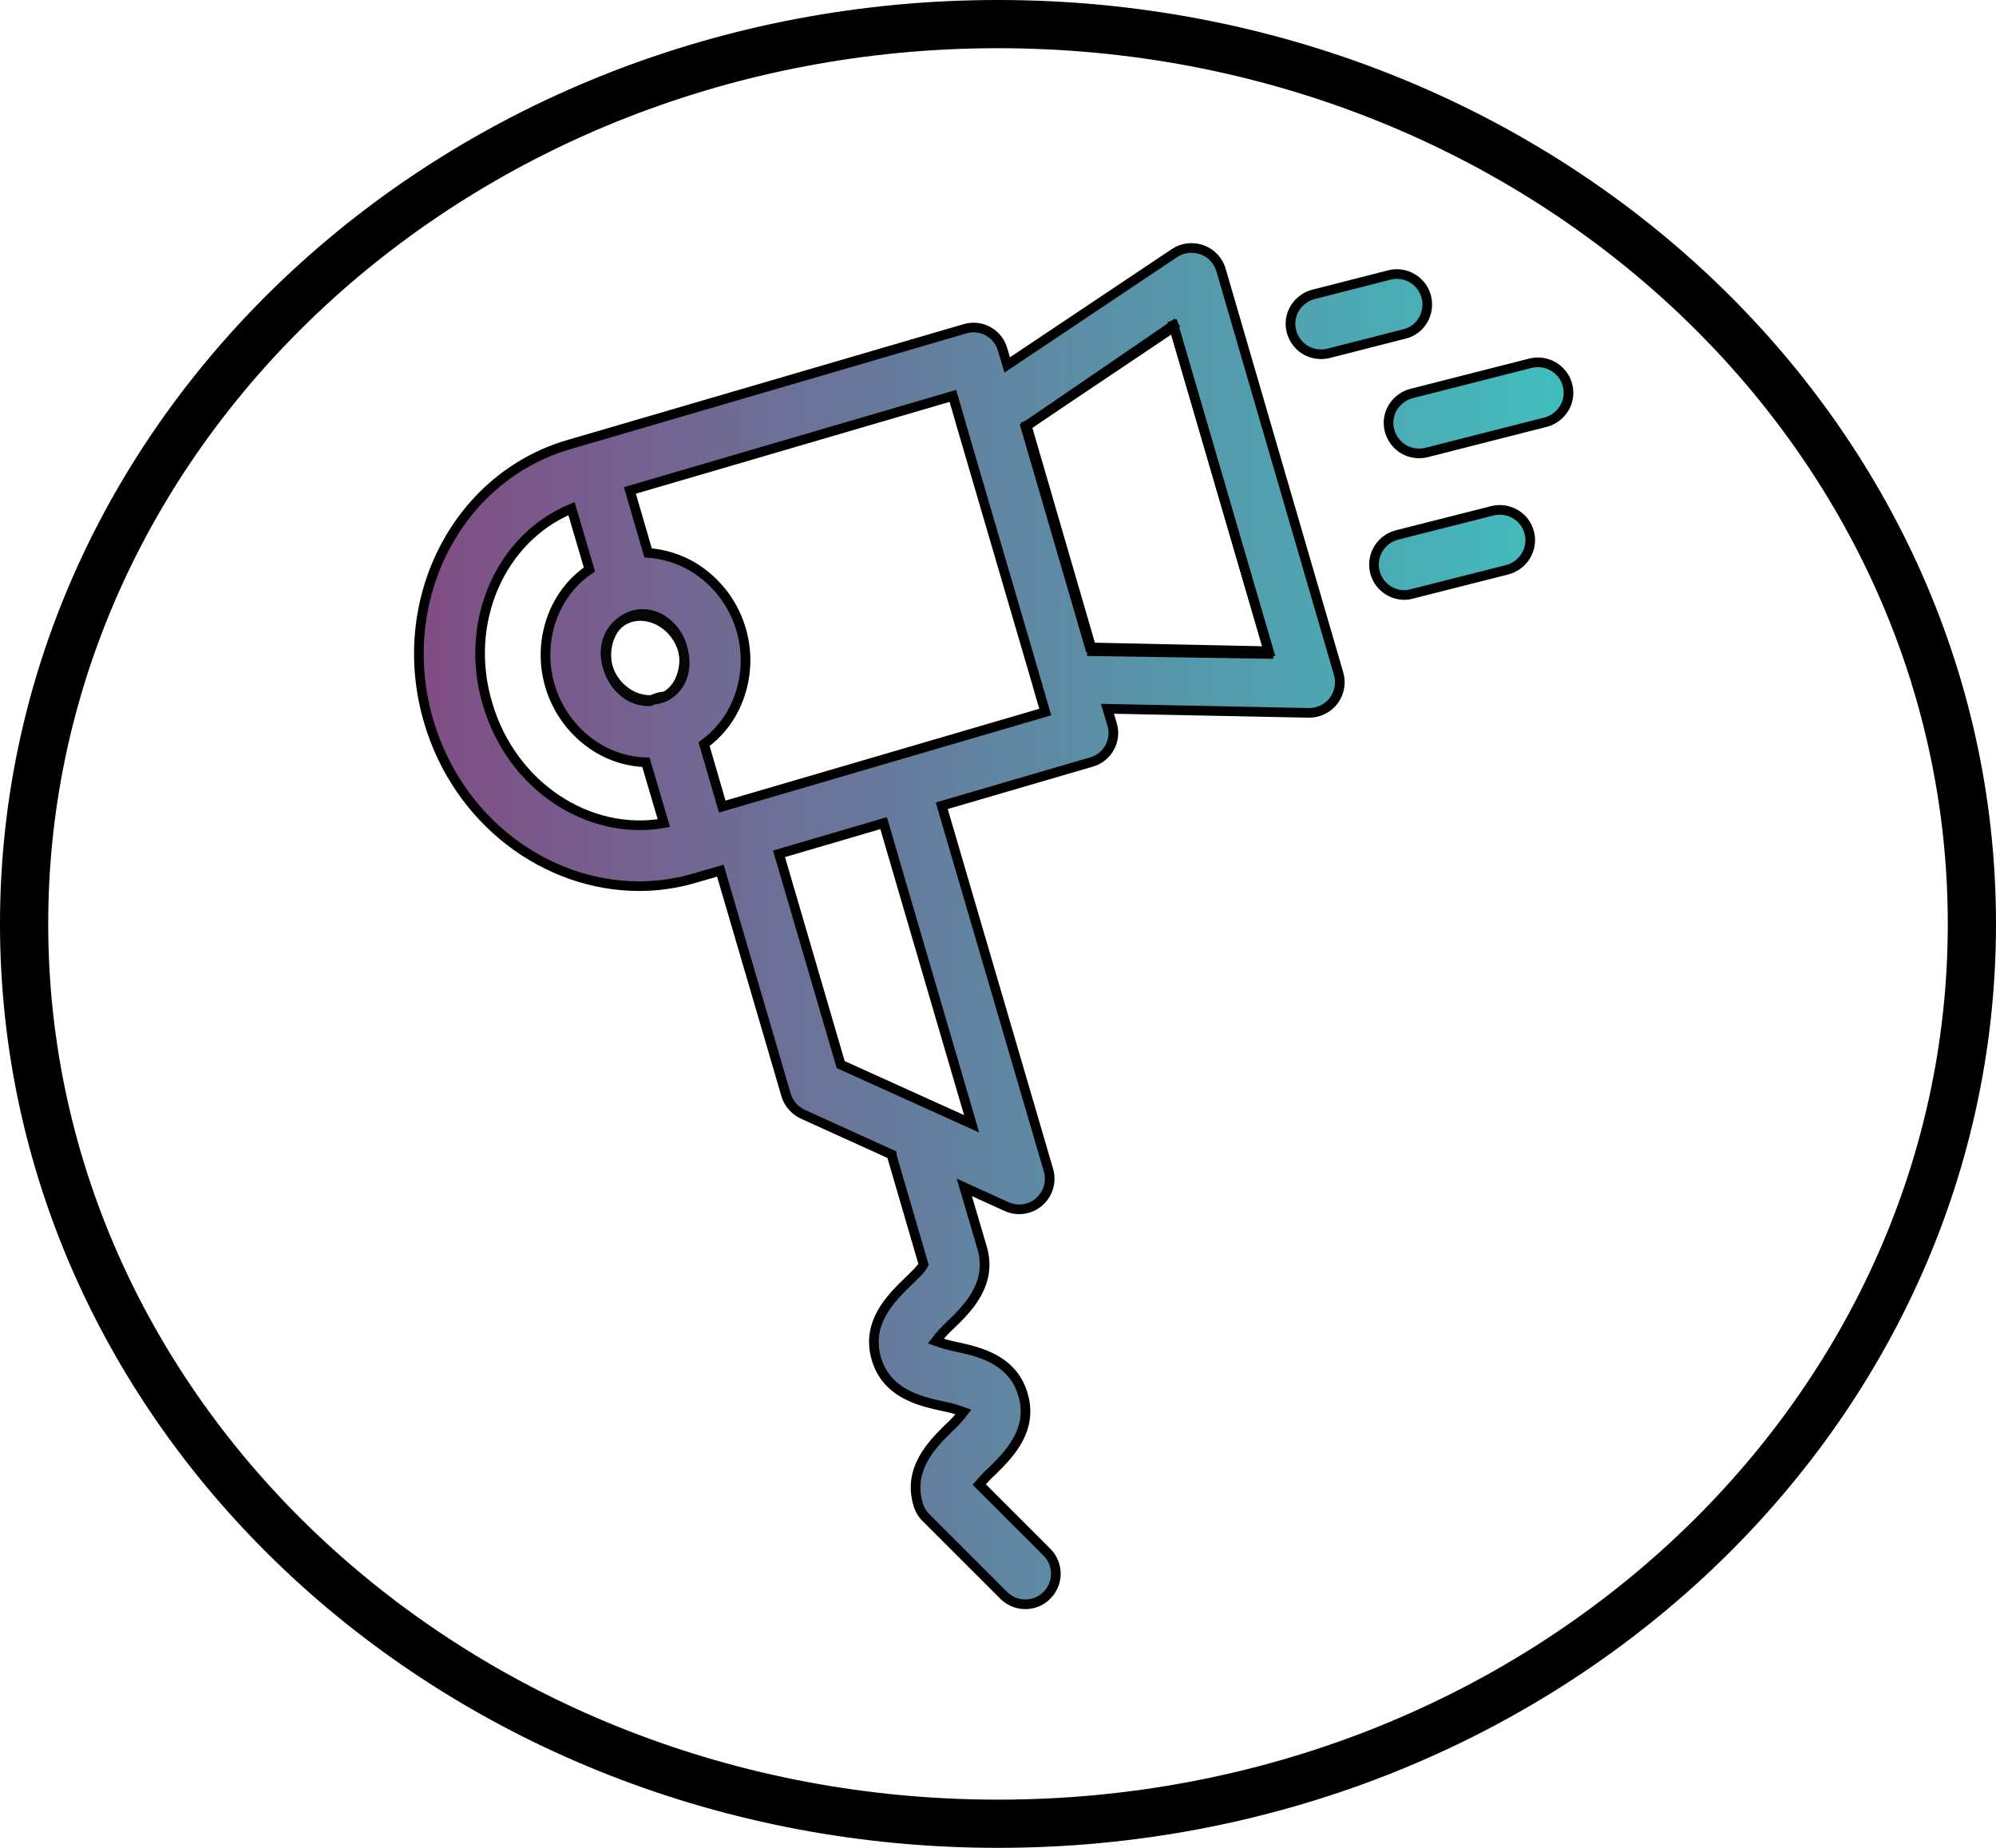
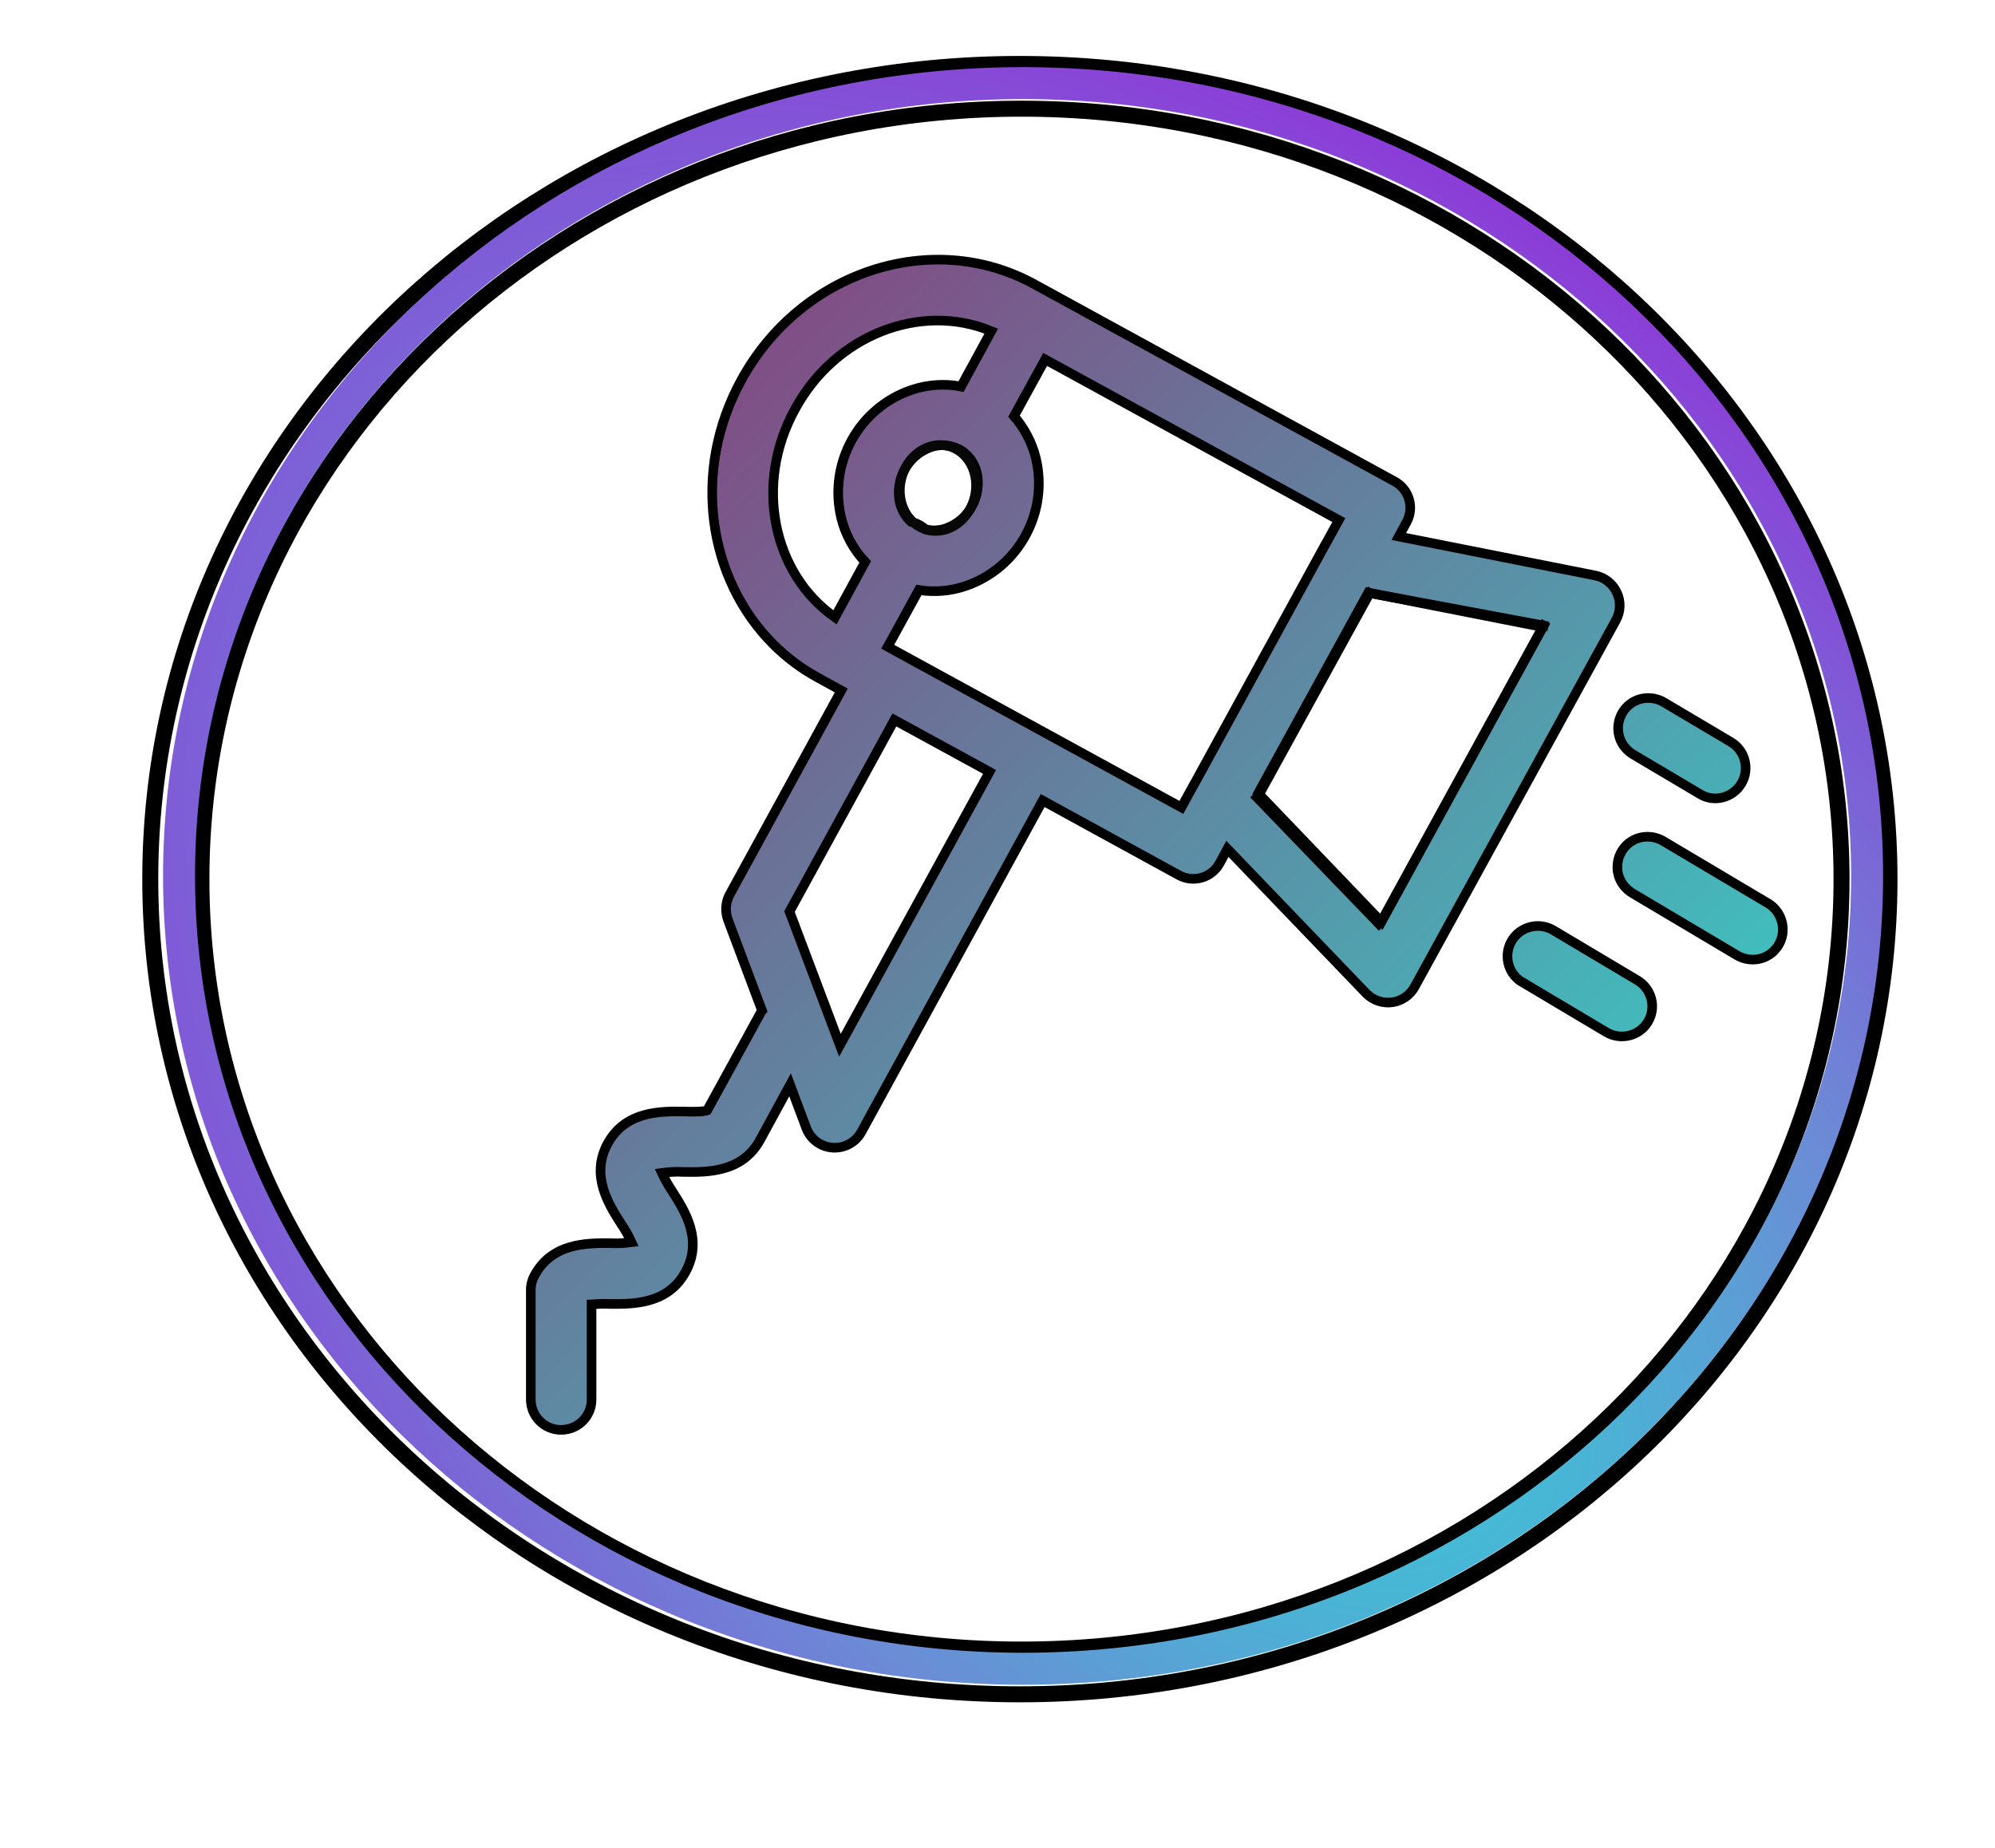
- <svg xmlns="http://www.w3.org/2000/svg" xmlns:xlink="http://www.w3.org/1999/xlink" width="621px" height="575px" viewBox="0 0 621 575" version="1.1">
+ <svg xmlns="http://www.w3.org/2000/svg" xmlns:xlink="http://www.w3.org/1999/xlink" width="624px" height="578px" viewBox="0 0 624 578" version="1.1">
  <defs>
    <linearGradient x1="-3.7118793E-05" y1="0.5" x2="1" y2="0.5" id="gradient_1">
      <stop offset="0" stop-color="#804D85" />
      <stop offset="1" stop-color="#41BDBD" />
    </linearGradient>
-     <path d="M0 0L453 0L453 453L0 453L0 0Z" id="path_1" />
-     <path d="M0 0L450.465 0L450.465 450.465L0 450.465L0 0L0 0Z" id="path_2" />
+     <radialGradient gradientUnits="objectBoundingBox" cx="63.559%" cy="74.953%" fx="63.559%" fy="74.953%" r="103.647%" gradientTransform="translate(0.6355914,0.7495259),scale(0.9393939,1),rotate(-135.4018),scale(1,0.6335123),translate(-0.6355914,-0.7495259)" id="gradient_2">
+       <stop offset="0%" stop-color="#2CD8D5" />
+       <stop offset="44.029%" stop-color="#6395D5" />
+       <stop offset="50%" stop-color="#6B8DD6" />
+       <stop offset="100%" stop-color="#8E37D7" />
+     </radialGradient>
+     <path d="M0 0L621 0L621 575L0 575L0 0Z" id="path_1" />
+     <path d="M0 0L453 0L453 453L0 453L0 0L0 0Z" transform="scale(0.9999999 0.9999999)" id="path_2" />
+     <path d="M0 0L450.465 0L450.465 450.465L0 450.465L0 0L0 0L0 0Z" transform="translate(-1.5258789E-05 -1.5258789E-05)" id="path_3" />
    <clipPath id="mask_1">
      <use xlink:href="#path_1" />
    </clipPath>
    <clipPath id="mask_2">
      <use xlink:href="#path_2" />
    </clipPath>
+     <clipPath id="mask_3">
+       <use xlink:href="#path_3" />
+     </clipPath>
  </defs>
-   <g id="logo" transform="translate(84.5 61.5)">
-     <path d="M0 0L453 0L453 453L0 453L0 0Z" id="Background" fill="none" fill-rule="evenodd" stroke="none" />
+   <g id="logo" transform="translate(1.5 1.5)">
+     <path d="M0 0L621 0L621 575L0 575L0 0Z" id="Background" fill="none" fill-rule="evenodd" stroke="none" />
    <g clip-path="url(#mask_1)">
-       <g id="16911509661580359487" transform="translate(1.267731 1.267731)">
-         <path d="M0 0L450.465 0L450.465 450.465L0 450.465L0 0L0 0Z" id="Background" fill="none" fill-rule="evenodd" stroke="none" />
-         <g id="Mask-group">
-           <path d="M0 0L450.465 0L450.465 450.465L0 450.465L0 0L0 0Z" id="path_1" fill="none" fill-rule="evenodd" stroke="none" />
+       <g id="logo" transform="translate(-9.319397 -32.3194)">
+         <path d="M0 0L453 0L453 453L0 453L0 0L0 0Z" transform="translate(93.8194 93.8194)" id="Background" fill="none" fill-rule="evenodd" stroke="none" />
+         <g id="Mask-group" transform="matrix(0.7071072 0.7071063 -0.7071063 0.7071072 320.3191 0)">
+           <path d="M0 0L453 0L453 453L0 453L0 0L0 0Z" transform="scale(0.9999999 0.9999999)" id="path_1" fill="none" fill-rule="evenodd" stroke="none" />
          <g clip-path="url(#mask_2)">
-             <g id="Group" transform="translate(44.55847 14.38866)">
-               <path d="M3.023 147.204C12.066 178.221 39.449 198.589 68.522 198.589C74.439 198.589 80.27 197.744 85.932 196.053L93.792 193.772L114.245 263.581C115.005 266.201 116.949 268.398 119.485 269.581L147.037 282.09C147.037 282.174 147.121 282.343 147.121 282.428L157.009 316.318C156.418 317.586 153.798 320.121 152.192 321.643C146.952 326.714 139.092 334.404 142.304 345.56C145.515 356.632 156.164 358.914 163.094 360.435C165.292 360.858 167.405 361.449 169.433 362.21C168.081 363.985 166.559 365.675 164.954 367.112C159.798 372.183 152.023 379.873 155.319 390.945C155.742 392.466 156.587 393.903 157.685 395.002L182.026 419.342C185.744 422.976 191.745 422.976 195.379 419.257C199.098 415.539 199.098 409.623 195.464 405.904L174.335 384.775C175.603 383.339 176.87 381.902 178.307 380.634C183.462 375.563 191.238 367.872 187.942 356.801C184.73 345.729 174.081 343.448 167.151 341.926C165.038 341.504 162.925 340.912 160.812 340.151C162.165 338.377 163.686 336.686 165.376 335.165C170.616 330.094 178.476 322.403 175.265 311.247L169.687 292.316L182.871 298.317C186.251 299.838 190.224 299.246 193.013 296.795C195.802 294.344 196.9 290.541 195.886 286.992L162.672 173.573L209.24 159.966C214.31 158.529 217.184 153.204 215.663 148.218L214.226 143.401L276.851 144.668L277.021 144.668C279.979 144.668 282.852 143.232 284.627 140.865C286.402 138.499 286.993 135.372 286.148 132.498L249.553 6.825C248.708 3.951 246.511 1.585 243.637 0.57C240.764 -0.444 237.637 -0.106 235.101 1.585L183.04 36.405L181.603 31.587C180.166 26.517 174.842 23.643 169.856 25.164L46.464 61.252C11.644 71.478 -7.879 110.017 3.023 147.204L3.023 147.204L3.023 147.204ZM65.311 139.344C58.888 135.287 56.521 127.089 59.733 120.244C61.085 117.37 63.621 115.257 66.579 114.328C67.508 114.074 68.522 113.905 69.537 113.905C71.65 113.905 73.762 114.497 75.537 115.595C81.96 119.652 84.327 127.85 81.115 134.696C80.186 136.64 78.664 138.33 76.805 139.513C75.03 139.598 73.34 140.105 71.903 141.034C69.621 141.119 67.339 140.527 65.311 139.344L65.311 139.344L65.311 139.344ZM171.968 272.54L131.232 254.115L112.047 188.532L144.586 178.981L171.968 272.54L171.968 272.54L171.968 272.54ZM234.932 24.573L264.428 125.484L208.732 124.3L188.702 55.59L234.932 24.573L234.932 24.573L234.932 24.573ZM168.503 54.153C168.503 54.153 168.503 54.237 168.503 54.237L192.506 136.217C192.506 136.217 192.506 136.301 192.506 136.301L194.872 144.415L94.384 173.826L88.721 154.388C92.778 151.43 95.99 147.626 98.187 143.147C105.878 127.427 100.3 108.412 85.341 99.284C81.115 96.749 76.213 95.227 71.311 94.889L65.649 75.451L166.137 46.039L168.503 54.153L168.503 54.153L168.503 54.153ZM47.478 81.113L53.056 100.045C48.661 103.003 45.196 107.059 42.83 111.792C35.139 127.512 40.717 146.528 55.676 155.655C60.156 158.36 65.311 159.881 70.635 160.05L76.213 178.981C52.803 183.123 28.8 167.403 21.363 141.879C13.757 116.44 25.42 90.241 47.478 81.113L47.478 81.113L47.478 81.113L47.478 81.113ZM313.446 15.276C312.179 10.205 306.939 7.078 301.868 8.43L278.373 14.431C275.077 15.276 272.457 17.811 271.527 21.023C270.597 24.319 271.527 27.784 273.893 30.235C276.26 32.686 279.809 33.616 283.106 32.771L306.601 26.77C311.672 25.587 314.714 20.347 313.446 15.276L313.446 15.276L313.446 15.276ZM345.731 35.898L308.883 45.279C305.587 46.124 302.967 48.66 302.037 51.871C301.107 55.167 302.037 58.632 304.403 61.083C306.77 63.534 310.319 64.464 313.615 63.619L350.464 54.237C353.76 53.392 356.38 50.857 357.31 47.645C358.239 44.349 357.31 40.8 354.943 38.433C352.492 35.982 349.027 35.053 345.731 35.898L345.731 35.898L345.731 35.898ZM306.601 107.989C307.361 107.989 308.206 107.904 308.967 107.651L338.632 100.129C343.703 98.777 346.745 93.621 345.478 88.635C344.21 83.564 339.054 80.522 333.984 81.789L304.319 89.311C299.67 90.494 296.628 94.974 297.22 99.707C297.811 104.439 301.868 107.989 306.601 107.989L306.601 107.989L306.601 107.989Z" id="Shape" fill="url(#gradient_1)" fill-rule="evenodd" stroke="#000000" stroke-width="3" />
+             <g id="Group" transform="matrix(0.9999999 0 0 0.9999999 1.2677 1.267685)">
+               <g id="16911509661580359487" transform="matrix(0.9999999 -1.0658141E-13 1.0658141E-13 0.9999999 3.0517578E-05 3.0517578E-05)">
+                 <path d="M0 0L450.465 0L450.465 450.465L0 450.465L0 0L0 0L0 0Z" transform="translate(-1.5258789E-05 -1.5258789E-05)" id="Background#1" fill="none" fill-rule="evenodd" stroke="none" />
+                 <g id="Mask-group" transform="matrix(0.9999999 -1.5987212E-13 1.5987212E-13 0.9999999 0 1.5258789E-05)">
+                   <path d="M0 0L450.465 0L450.465 450.465L0 450.465L0 0L0 0L0 0Z" transform="translate(-1.5258789E-05 -1.5258789E-05)" id="path_1#1" fill="none" fill-rule="evenodd" stroke="none" />
+                   <g id="Mask-group" transform="matrix(0.9999999 -1.5987212E-13 1.5987212E-13 0.9999999 0 1.5258789E-05)">
+                     <path d="M0 0L450.465 0L450.465 450.465L0 450.465L0 0L0 0L0 0Z" transform="translate(-1.5258789E-05 -1.5258789E-05)" id="path_2" fill="none" fill-rule="evenodd" stroke="none" />
+                     <g clip-path="url(#mask_3)">
+                       <g id="Group" transform="matrix(0.9999999 -1.5987212E-13 1.5987212E-13 0.9999999 44.55844 14.38864)">
+                         <g id="Group" transform="matrix(0.9999999 -1.5987212E-13 1.5987212E-13 0.9999999 0 1.5258789E-05)">
+                           <path d="M3.023 147.204C12.066 178.221 39.449 198.589 68.522 198.589C74.439 198.589 80.27 197.744 85.932 196.053L93.792 193.772L114.245 263.581C115.005 266.201 116.949 268.398 119.485 269.581L147.037 282.09C147.037 282.174 147.121 282.343 147.121 282.428L157.009 316.318C156.418 317.586 153.798 320.121 152.192 321.643C146.952 326.714 139.092 334.404 142.304 345.56C145.515 356.632 156.164 358.914 163.094 360.435C165.292 360.858 167.405 361.449 169.433 362.21C168.081 363.985 166.559 365.675 164.954 367.112C159.798 372.183 152.023 379.873 155.319 390.945C155.742 392.466 156.587 393.903 157.685 395.002L182.026 419.342C185.744 422.976 191.745 422.976 195.379 419.257C199.098 415.539 199.098 409.623 195.464 405.904L174.335 384.775C175.603 383.339 176.87 381.902 178.307 380.634C183.462 375.563 191.238 367.872 187.942 356.801C184.73 345.729 174.081 343.448 167.151 341.926C165.038 341.504 162.925 340.912 160.812 340.151C162.165 338.377 163.686 336.686 165.376 335.165C170.616 330.094 178.476 322.403 175.265 311.247L169.687 292.316L182.871 298.317C186.251 299.838 190.224 299.246 193.013 296.795C195.802 294.344 196.9 290.541 195.886 286.992L162.672 173.573L209.24 159.966C214.31 158.529 217.184 153.204 215.663 148.218L214.226 143.401L276.851 144.668L277.021 144.668C279.979 144.668 282.852 143.232 284.627 140.865C286.402 138.499 286.993 135.372 286.148 132.498L249.553 6.825C248.708 3.951 246.511 1.585 243.637 0.57C240.764 -0.444 237.637 -0.106 235.101 1.585L183.04 36.405L181.603 31.587C180.166 26.517 174.842 23.643 169.856 25.164L46.464 61.252C11.644 71.478 -7.879 110.017 3.023 147.204L3.023 147.204L3.023 147.204L3.023 147.204ZM65.311 139.344C58.888 135.287 56.521 127.089 59.733 120.244C61.085 117.37 63.621 115.257 66.579 114.328C67.508 114.074 68.522 113.905 69.537 113.905C71.65 113.905 73.762 114.497 75.537 115.595C81.96 119.652 84.327 127.85 81.115 134.696C80.186 136.64 78.664 138.33 76.805 139.513C75.03 139.598 73.34 140.105 71.903 141.034C69.621 141.119 67.339 140.527 65.311 139.344L65.311 139.344L65.311 139.344L65.311 139.344ZM171.968 272.54L131.232 254.115L112.047 188.532L144.586 178.981L171.968 272.54L171.968 272.54L171.968 272.54L171.968 272.54ZM234.932 24.573L264.428 125.484L208.732 124.3L188.702 55.59L234.932 24.573L234.932 24.573L234.932 24.573L234.932 24.573ZM168.503 54.153C168.503 54.153 168.503 54.237 168.503 54.237L192.506 136.217C192.506 136.217 192.506 136.301 192.506 136.301L194.872 144.415L94.384 173.826L88.721 154.388C92.778 151.43 95.99 147.626 98.187 143.147C105.878 127.427 100.3 108.412 85.341 99.284C81.115 96.749 76.213 95.227 71.311 94.889L65.649 75.451L166.137 46.039L168.503 54.153L168.503 54.153L168.503 54.153L168.503 54.153ZM47.478 81.113L53.056 100.045C48.661 103.003 45.196 107.059 42.83 111.792C35.139 127.512 40.717 146.528 55.676 155.655C60.156 158.36 65.311 159.881 70.635 160.05L76.213 178.981C52.803 183.123 28.8 167.403 21.363 141.879C13.757 116.44 25.42 90.241 47.478 81.113L47.478 81.113L47.478 81.113L47.478 81.113L47.478 81.113ZM313.446 15.276C312.179 10.205 306.939 7.078 301.868 8.43L278.373 14.431C275.077 15.276 272.457 17.811 271.527 21.023C270.597 24.319 271.527 27.784 273.893 30.235C276.26 32.686 279.809 33.616 283.106 32.771L306.601 26.77C311.672 25.587 314.714 20.347 313.446 15.276L313.446 15.276L313.446 15.276L313.446 15.276ZM345.731 35.898L308.883 45.279C305.587 46.124 302.967 48.66 302.037 51.871C301.107 55.167 302.037 58.632 304.403 61.083C306.77 63.534 310.319 64.464 313.615 63.619L350.464 54.237C353.76 53.392 356.38 50.857 357.31 47.645C358.239 44.349 357.31 40.8 354.943 38.433C352.492 35.982 349.027 35.053 345.731 35.898L345.731 35.898L345.731 35.898L345.731 35.898ZM306.601 107.989C307.361 107.989 308.206 107.904 308.967 107.651L338.632 100.129C343.703 98.777 346.745 93.621 345.478 88.635C344.21 83.564 339.054 80.522 333.984 81.789L304.319 89.311C299.67 90.494 296.628 94.974 297.22 99.707C297.811 104.439 301.868 107.989 306.601 107.989L306.601 107.989L306.601 107.989L306.601 107.989Z" transform="matrix(0.9999999 -1.5987212E-13 1.5987212E-13 0.9999999 0 1.5258789E-05)" id="Shape" fill="url(#gradient_1)" fill-rule="evenodd" stroke="#000000" stroke-width="3" />
+                         </g>
+                       </g>
+                     </g>
+                   </g>
+                 </g>
+               </g>
+               <path d="M0 0L29.58 101.418" transform="matrix(0.9999999 -5.3290705E-14 5.3290705E-14 0.9999999 279.3218 38.4543)" id="Line-4" fill="none" fill-rule="evenodd" stroke="#000000" stroke-width="3" stroke-linecap="square" />
+               <path d="M0 31.27L45.638 0" transform="matrix(0.9999999 -5.3290705E-14 5.3290705E-14 0.9999999 233.6838 38.45428)" id="Line-3" fill="none" fill-rule="evenodd" stroke="#000000" stroke-width="3" stroke-linecap="square" />
+               <path d="M0 0L20.284 69.725" transform="matrix(0.9999999 -5.3290705E-14 5.3290705E-14 0.9999999 233.6838 69.72481)" id="Line-2" fill="none" fill-rule="evenodd" stroke="#000000" stroke-width="3" stroke-linecap="square" />
+               <path d="M0 0L54.935 1" transform="matrix(0.9999999 -5.3290705E-14 5.3290705E-14 0.9999999 253.9674 139.8722)" id="Line" fill="none" fill-rule="evenodd" stroke="#000000" stroke-width="3" stroke-linecap="square" />
+               <path d="M2.297 19.342C-1.661 13.009 -0.376 5.067 5.165 1.605C10.707 -1.858 18.408 0.469 22.365 6.802C26.323 13.136 25.039 21.077 19.497 24.54C13.955 28.003 6.255 25.676 2.297 19.342L2.297 19.342L2.297 19.342Z" transform="matrix(0.9999999 -5.3290705E-14 5.3290705E-14 0.9999999 102.6092 128.9128)" id="Ellipse" fill="none" fill-rule="evenodd" stroke="#070707" stroke-width="3" />
            </g>
          </g>
        </g>
      </g>
-       <path d="M0 0L29.58 101.418" transform="translate(280.5896 39.72201)" id="Line-4" fill="none" fill-rule="evenodd" stroke="#000000" stroke-width="3" stroke-linecap="square" />
-       <path d="M0 31.27L45.638 0" transform="translate(234.9515 39.72201)" id="Line-3" fill="none" fill-rule="evenodd" stroke="#000000" stroke-width="3" stroke-linecap="square" />
-       <path d="M0 0L20.284 69.725" transform="translate(234.9515 70.99254)" id="Line-2" fill="none" fill-rule="evenodd" stroke="#000000" stroke-width="3" stroke-linecap="square" />
-       <path d="M0 0L54.935 0.845" transform="translate(255.2351 141.1399)" id="Line" fill="none" fill-rule="evenodd" stroke="#000000" stroke-width="3" stroke-linecap="square" />
-       <path d="M2.297 19.342C-1.661 13.009 -0.376 5.067 5.165 1.605C10.707 -1.858 18.408 0.469 22.365 6.802C26.323 13.136 25.039 21.077 19.497 24.54C13.955 28.003 6.255 25.676 2.297 19.342L2.297 19.342Z" transform="translate(103.8769 130.1805)" id="Ellipse" fill="none" fill-rule="evenodd" stroke="#070707" stroke-width="3" />
+       <g id="Ellipse#1-2" transform="translate(45.50003 18.49997)">
+         <path d="M0 241C0 107.899 114.839 0 256.5 0C398.161 0 513 107.899 513 241C513 374.101 398.161 482 256.5 482C114.839 482 0 374.101 0 241L0 241Z" transform="translate(16 14.00003)" id="Ellipse#1" fill="none" fill-rule="evenodd" stroke="#000000" stroke-width="5" />
+         <path d="M0 255C0 114.167 121.779 0 272 0C422.221 0 544 114.167 544 255C544 395.833 422.221 510 272 510C121.779 510 0 395.833 0 255L0 255Z" id="Ellipse#1-2" fill="none" fill-rule="evenodd" stroke="#000000" stroke-width="5" />
+       </g>
    </g>
  </g>
-   <path d="M0 280C0 125.36 135.658 0 303 0C470.342 0 606 125.36 606 280C606 434.64 470.342 560 303 560C135.658 560 0 434.64 0 280Z" transform="translate(7.5 7.5)" id="Ellipse" fill="none" fill-rule="evenodd" stroke="#000000" stroke-width="15" />
+   <path d="M0 248C0 111.033 118.197 0 264 0C409.803 0 528 111.033 528 248C528 384.967 409.803 496 264 496C118.197 496 0 384.967 0 248Z" transform="translate(56 26)" id="Ellipse" fill="none" fill-rule="evenodd" stroke="url(#gradient_2)" stroke-width="10" />
</svg>
